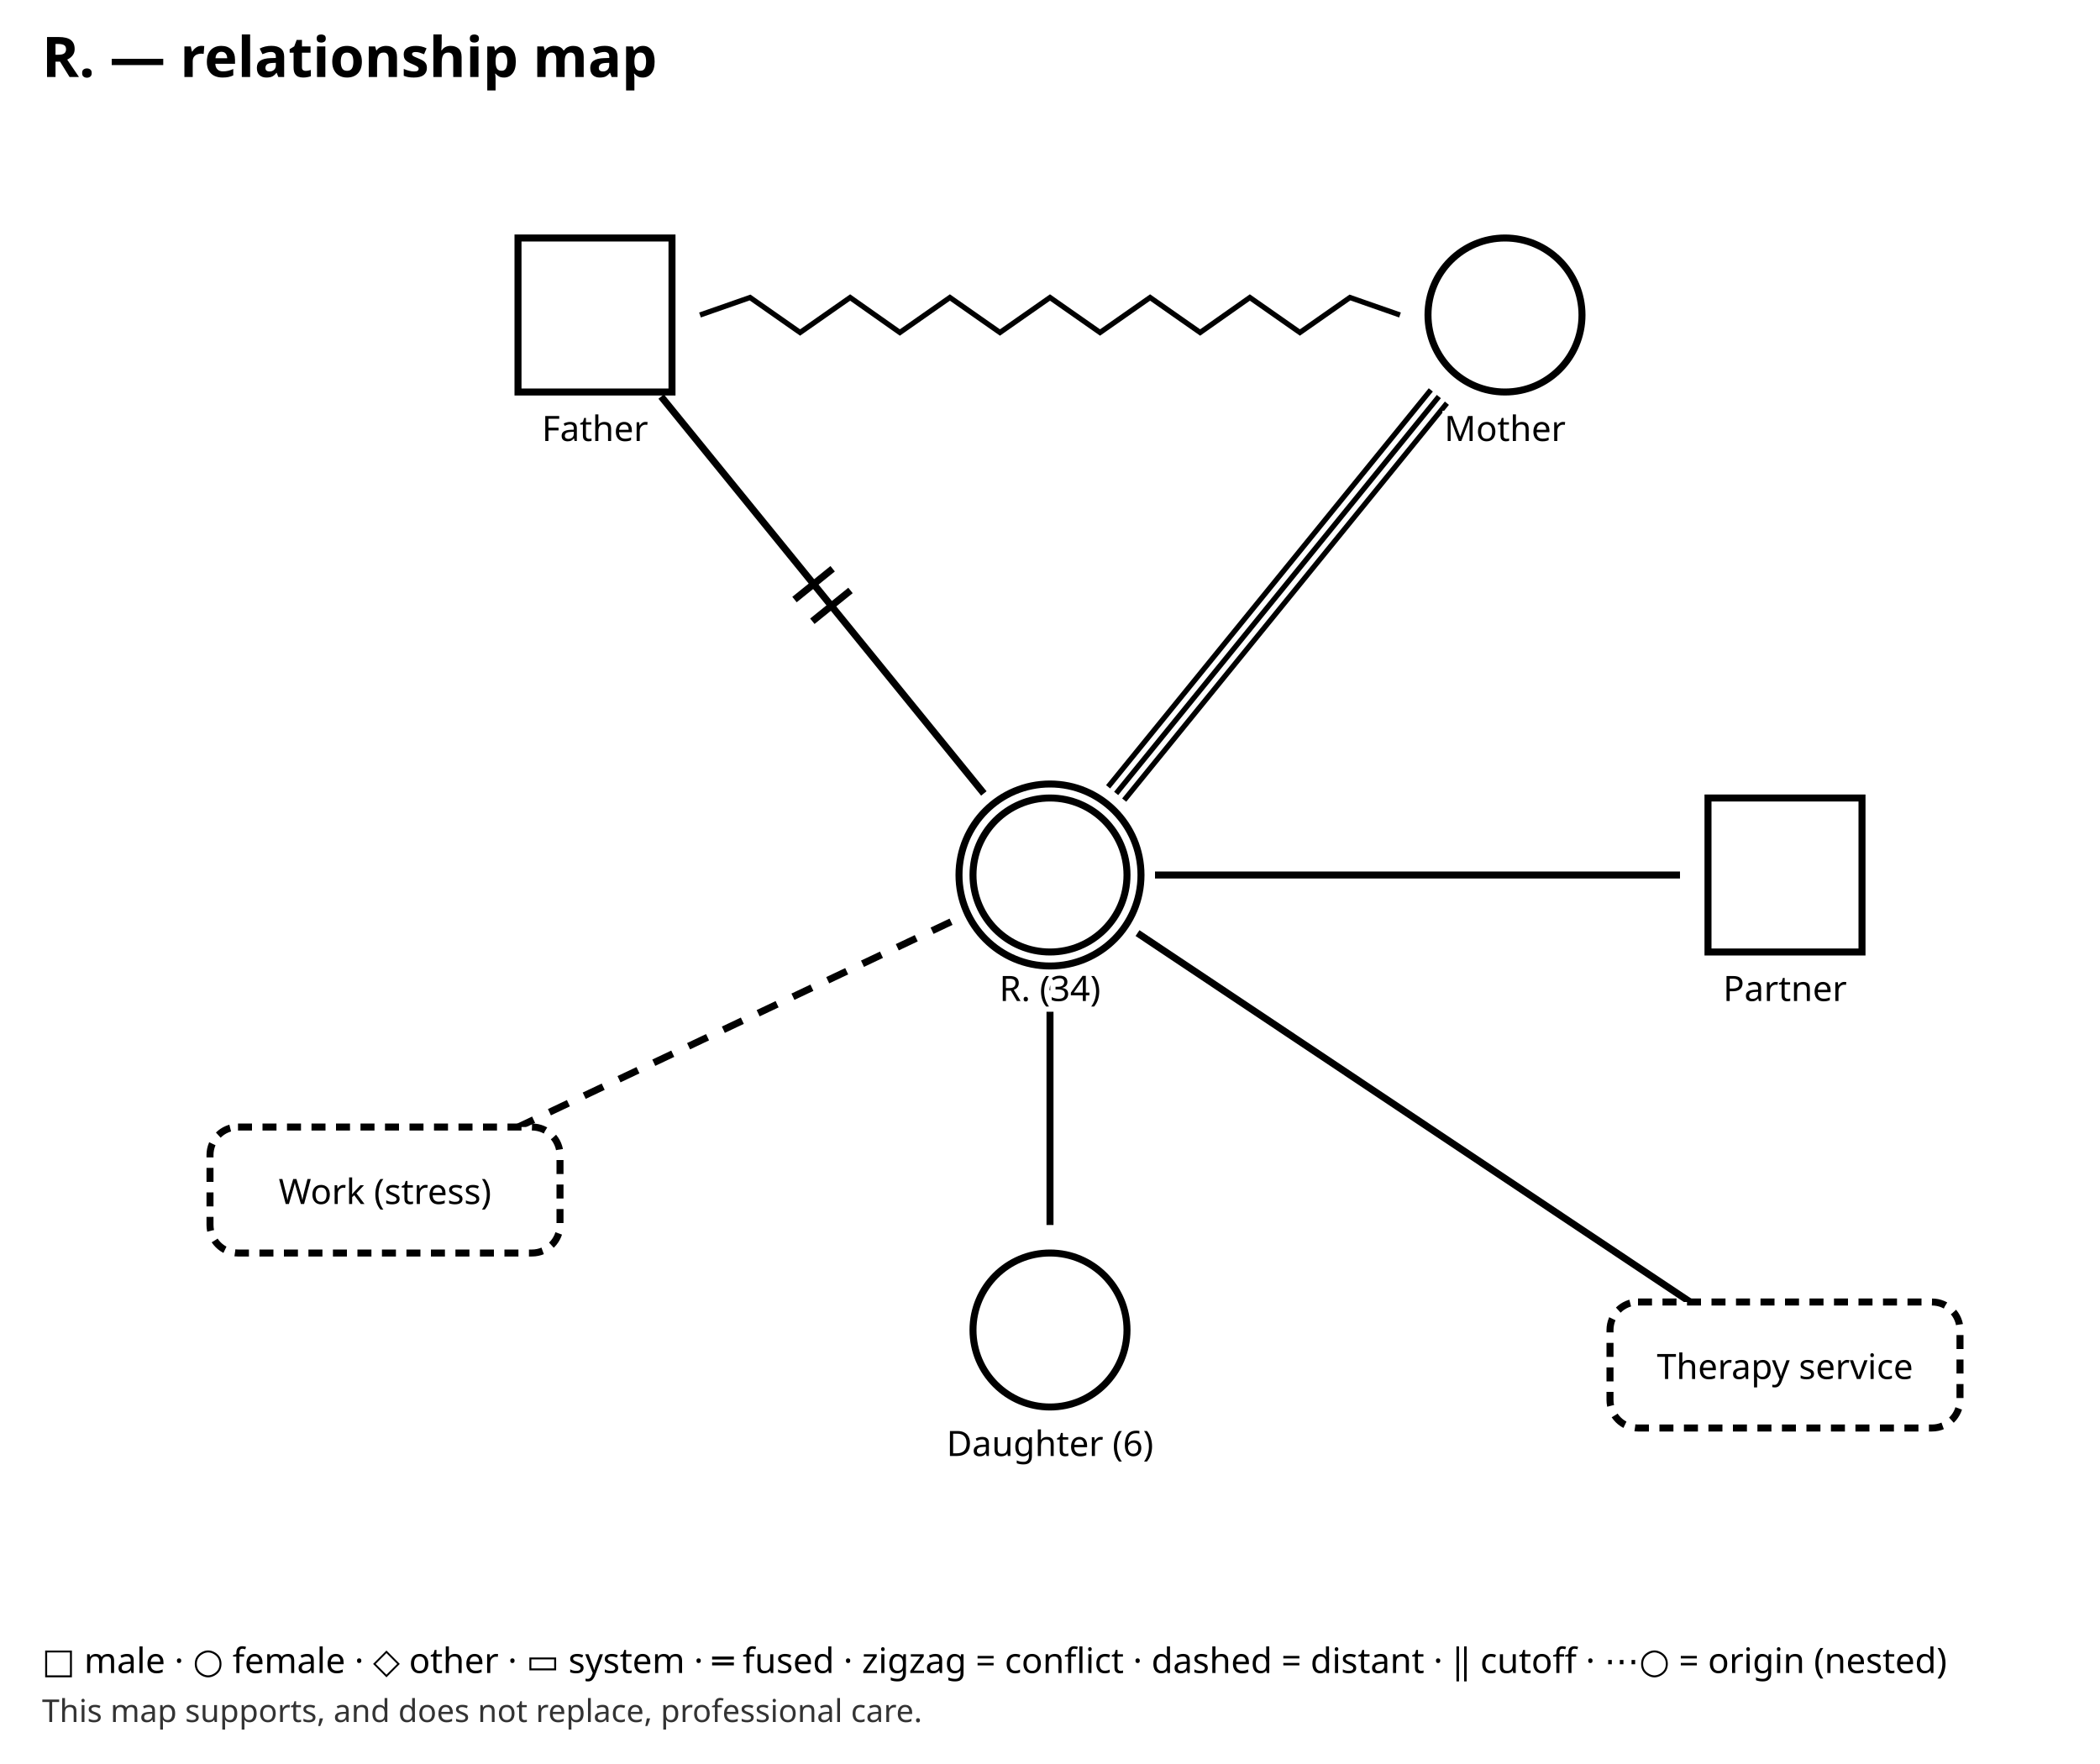
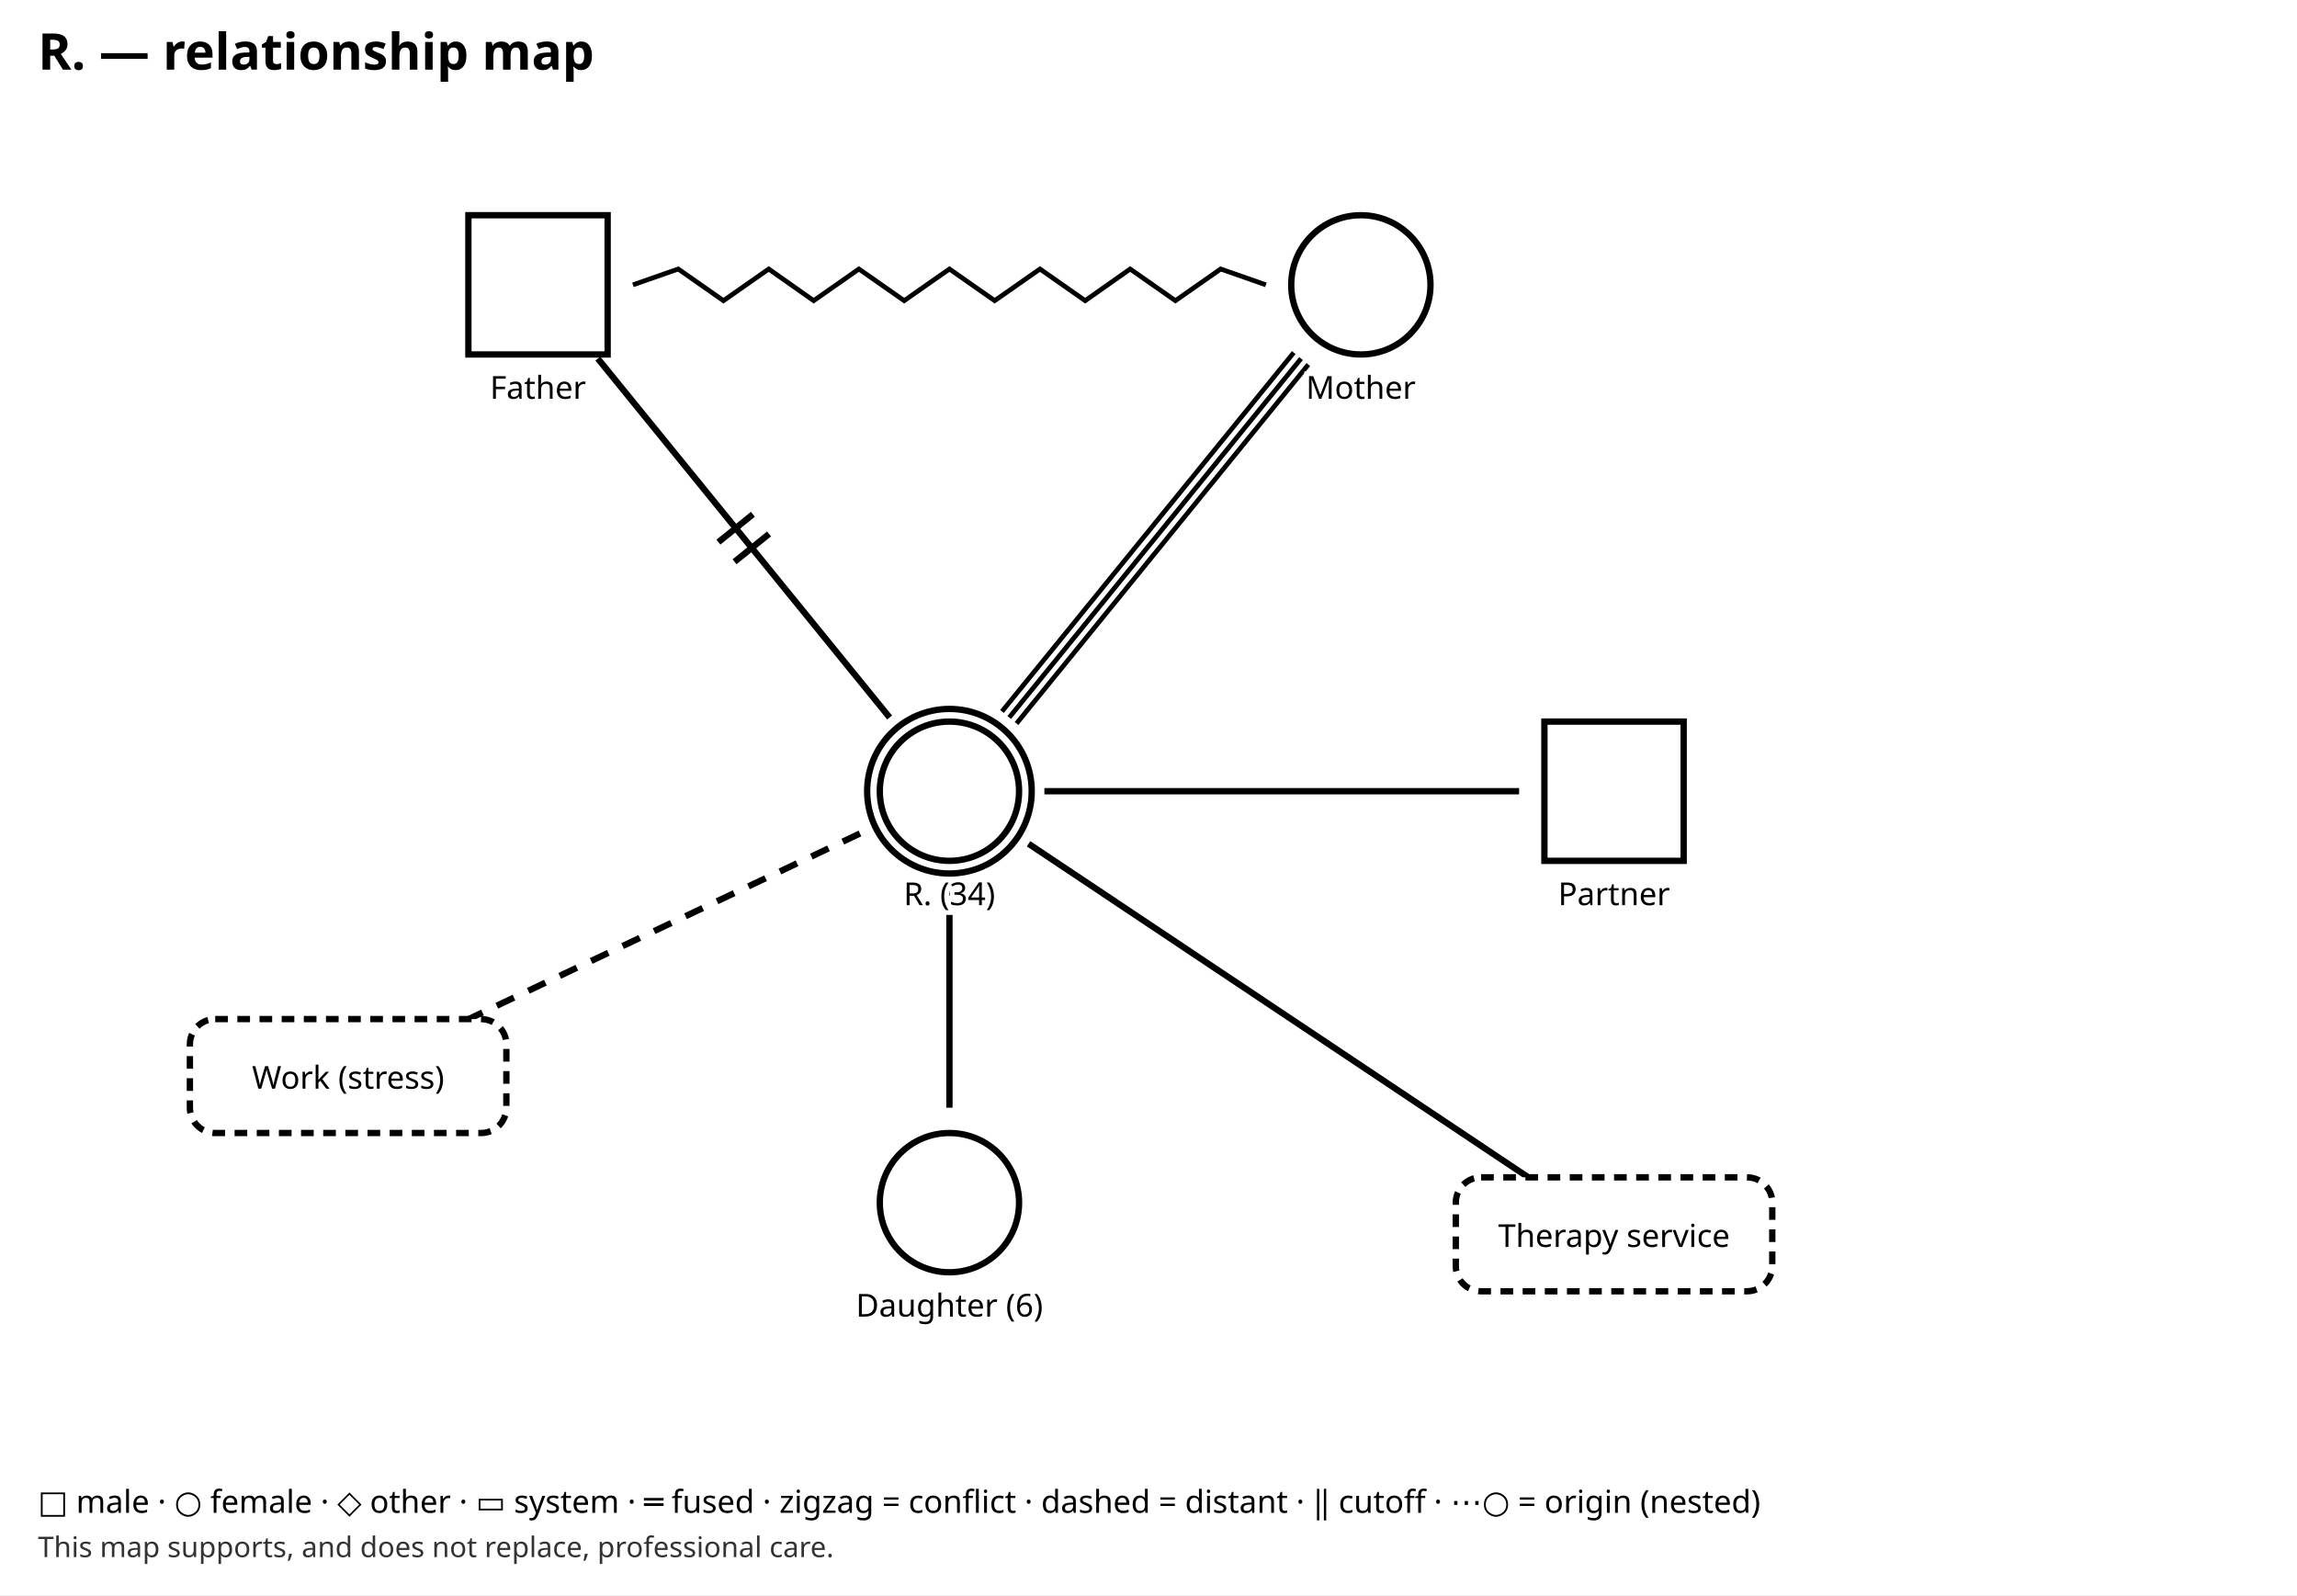
- <svg xmlns="http://www.w3.org/2000/svg" viewBox="0 0 600 504" role="img" aria-label="Relational field: R. — relationship map. People &amp; systems: Father, Mother, R. (34), Partner, Daughter (6), Work (stress), Therapy service. Relationships: Father (conflict) Mother; R. (34) (cutoff) Father; R. (34) (fused) Mother; R. (34) (close) Partner; R. (34) (close) Daughter (6); Work (stress) (distant) R. (34); Therapy service (close) R. (34).">
-   <rect x="0" y="0" width="600" height="504" fill="#fff" />
+ <svg xmlns="http://www.w3.org/2000/svg" viewBox="0 0 725.8 504" role="img" aria-label="Relational field: R. — relationship map. People &amp; systems: Father, Mother, R. (34), Partner, Daughter (6), Work (stress), Therapy service. Relationships: Father (conflict) Mother; R. (34) (cutoff) Father; R. (34) (fused) Mother; R. (34) (close) Partner; R. (34) (close) Daughter (6); Work (stress) (distant) R. (34); Therapy service (close) R. (34).">
+   <rect x="0" y="0" width="725.8" height="504" fill="#fff" />
  <text x="12" y="22" font-family="sans-serif" font-size="16" font-weight="700">R. — relationship map</text>
  <path d="M 200,90 L 214.3,85 L 228.6,95 L 242.9,85 L 257.1,95 L 271.4,85 L 285.7,95 L 300,85 L 314.3,95 L 328.6,85 L 342.9,95 L 357.1,85 L 371.4,95 L 385.7,85 L 400,90" fill="none" stroke="#000" stroke-width="1.5" />
  <line x1="281.1" y1="226.7" x2="188.9" y2="113.3" stroke="#000" stroke-width="2" />
  <line x1="232.1" y1="177.5" x2="243" y2="168.7" stroke="#000" stroke-width="2" />
  <line x1="227" y1="171.3" x2="237.9" y2="162.5" stroke="#000" stroke-width="2" />
  <line x1="316.6" y1="224.8" x2="408.8" y2="111.4" stroke="#000" stroke-width="1.5" />
  <line x1="318.9" y1="226.7" x2="411.1" y2="113.3" stroke="#000" stroke-width="1.5" />
  <line x1="321.2" y1="228.6" x2="413.4" y2="115.2" stroke="#000" stroke-width="1.5" />
  <line x1="330" y1="250" x2="480" y2="250" stroke="#000" stroke-width="2" />
  <line x1="300" y1="280" x2="300" y2="350" stroke="#000" stroke-width="2" />
  <line x1="137.1" y1="327.2" x2="272.9" y2="262.8" stroke="#000" stroke-width="2" stroke-dasharray="6 5" />
  <line x1="485" y1="373.4" x2="325" y2="266.6" stroke="#000" stroke-width="2" />
  <g data-node-id="father">
    <rect data-el="node:father" x="148" y="68" width="44" height="44" fill="#fff" stroke="#000" stroke-width="2" />
    <text x="170" y="126" font-family="sans-serif" font-size="10" text-anchor="middle" stroke="#fff" stroke-width="3" paint-order="stroke" data-el="nodelabel:father">Father</text>
  </g>
  <g data-node-id="mother">
    <circle data-el="node:mother" cx="430" cy="90" r="22" fill="#fff" stroke="#000" stroke-width="2" />
    <text x="430" y="126" font-family="sans-serif" font-size="10" text-anchor="middle" stroke="#fff" stroke-width="3" paint-order="stroke" data-el="nodelabel:mother">Mother</text>
  </g>
  <g data-node-id="rindex">
    <circle data-el="node:rindex" cx="300" cy="250" r="22" fill="#fff" stroke="#000" stroke-width="2" />
    <circle cx="300" cy="250" r="26" fill="none" stroke="#000" stroke-width="2" />
    <text x="300" y="286" font-family="sans-serif" font-size="10" text-anchor="middle" stroke="#fff" stroke-width="3" paint-order="stroke" data-el="nodelabel:rindex">R. (34)</text>
  </g>
  <g data-node-id="partner">
    <rect data-el="node:partner" x="488" y="228" width="44" height="44" fill="#fff" stroke="#000" stroke-width="2" />
    <text x="510" y="286" font-family="sans-serif" font-size="10" text-anchor="middle" stroke="#fff" stroke-width="3" paint-order="stroke" data-el="nodelabel:partner">Partner</text>
  </g>
  <g data-node-id="daughter">
    <circle data-el="node:daughter" cx="300" cy="380" r="22" fill="#fff" stroke="#000" stroke-width="2" />
    <text x="300" y="416" font-family="sans-serif" font-size="10" text-anchor="middle" stroke="#fff" stroke-width="3" paint-order="stroke" data-el="nodelabel:daughter">Daughter (6)</text>
  </g>
  <g data-node-id="work">
    <rect data-el="node:work" x="60" y="322" width="100" height="36" rx="8" ry="8" fill="#fff" stroke="#000" stroke-width="2" stroke-dasharray="4 3" />
    <text x="110" y="344" font-family="sans-serif" font-size="10" text-anchor="middle" stroke="#fff" stroke-width="3" paint-order="stroke" data-el="nodelabel:work">Work (stress)</text>
  </g>
  <g data-node-id="service">
    <rect data-el="node:service" x="460" y="372" width="100" height="36" rx="8" ry="8" fill="#fff" stroke="#000" stroke-width="2" stroke-dasharray="4 3" />
    <text x="510" y="394" font-family="sans-serif" font-size="10" text-anchor="middle" stroke="#fff" stroke-width="3" paint-order="stroke" data-el="nodelabel:service">Therapy service</text>
  </g>
  <text x="12" y="478" font-family="sans-serif" font-size="10">□ male · ○ female · ◇ other · ▭ system · ═ fused · zigzag = conflict · dashed = distant · ‖ cutoff · ⋯○ = origin (nested)</text>
  <text x="12" y="492" font-family="sans-serif" font-size="9" fill="#333">This map supports, and does not replace, professional care.</text>
</svg>
